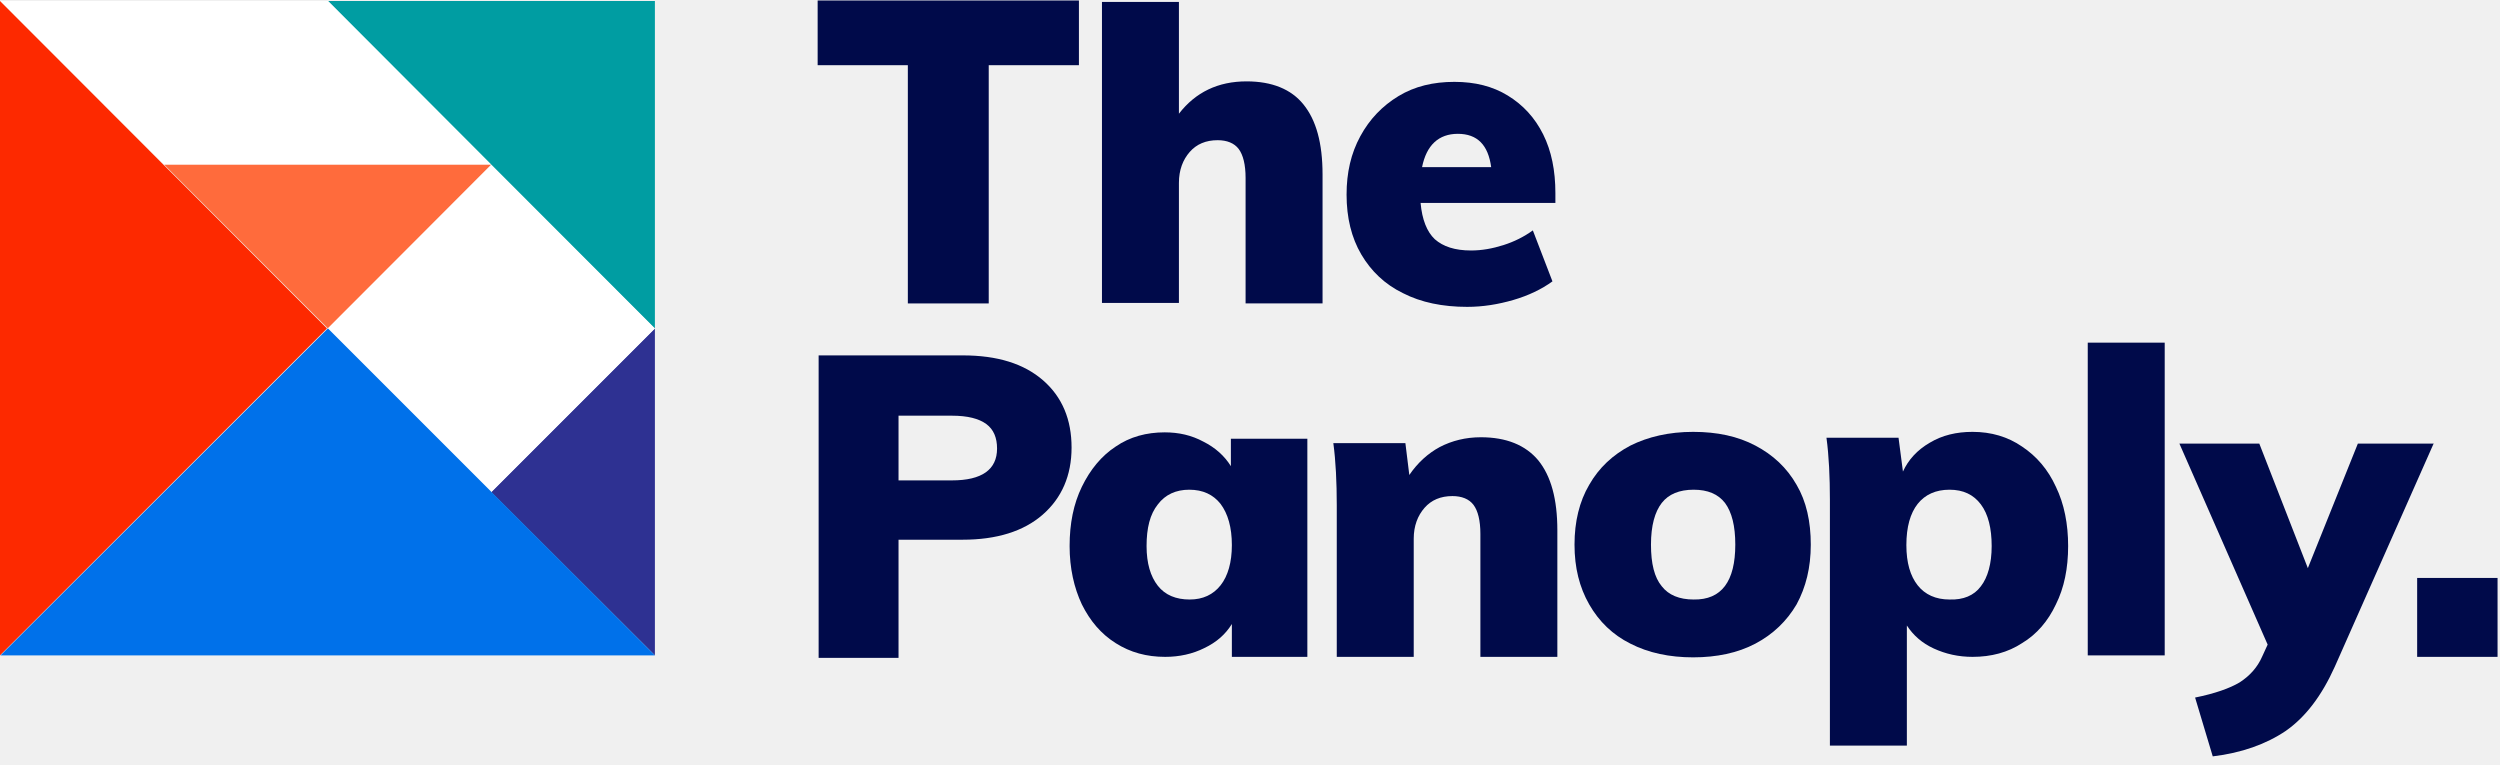
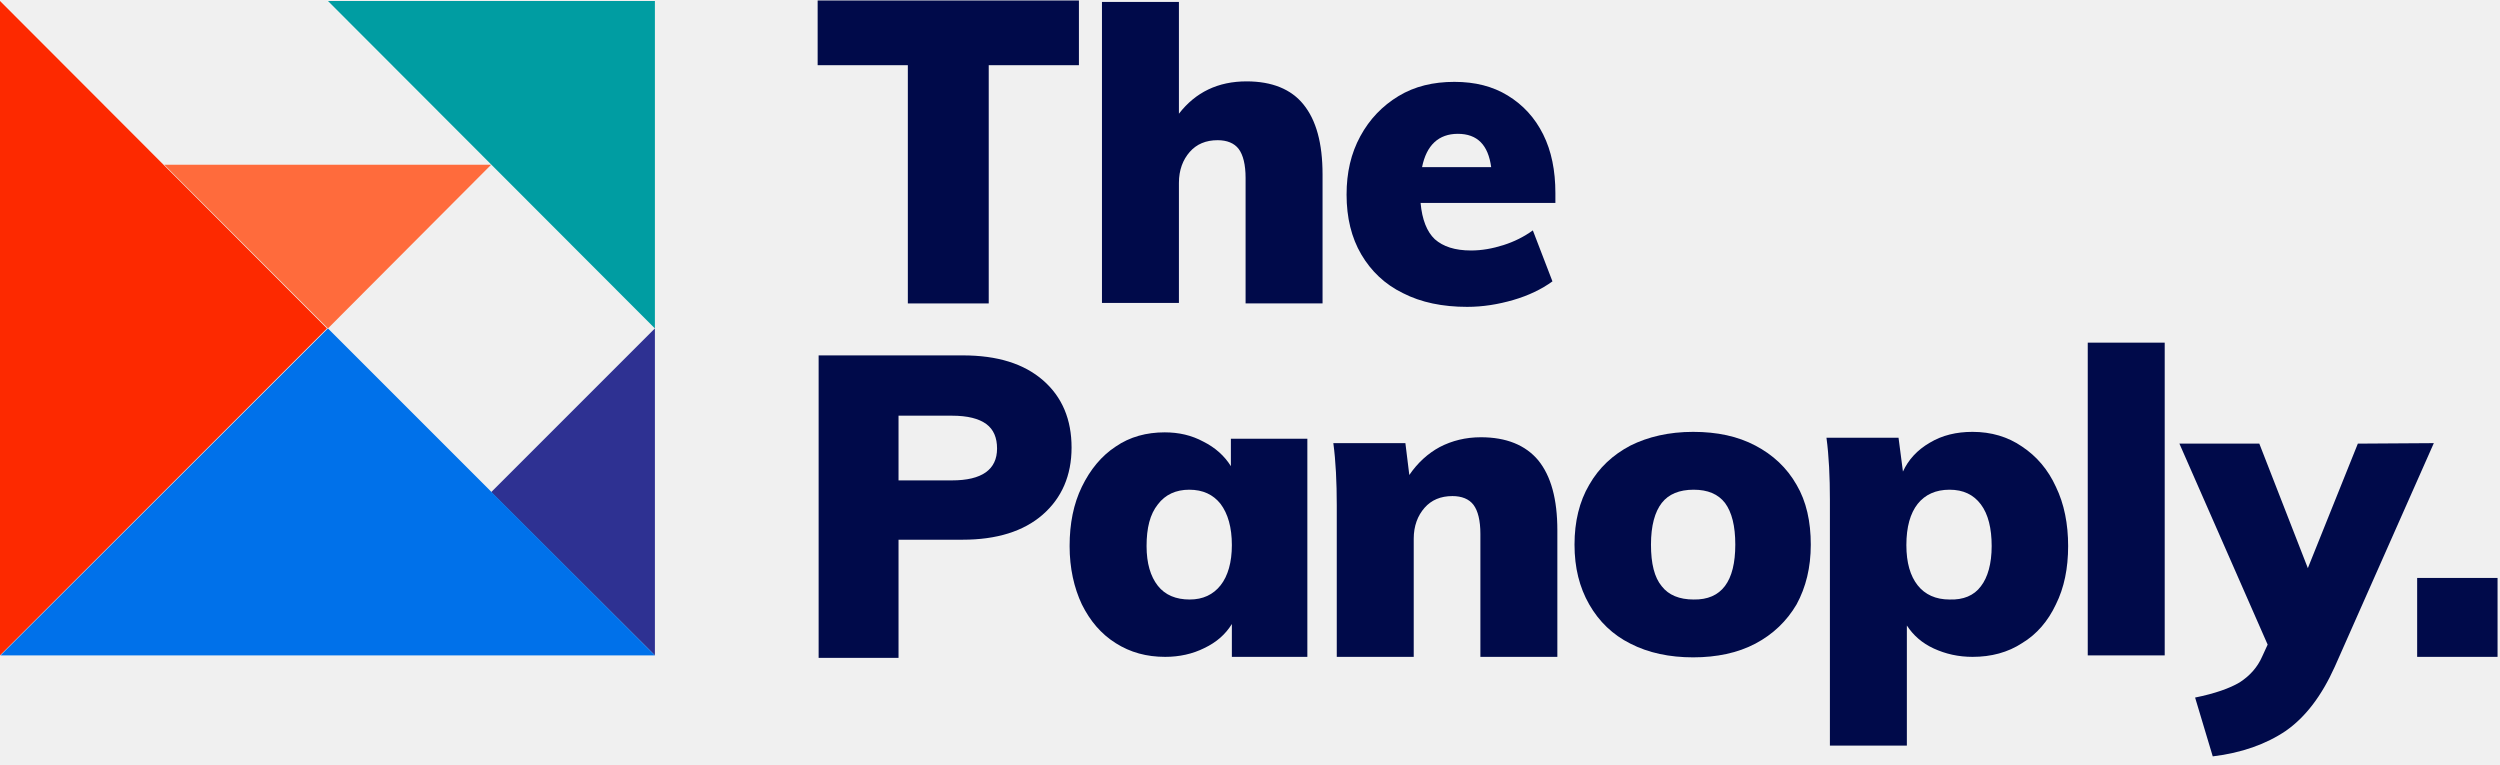
<svg xmlns="http://www.w3.org/2000/svg" version="1.1" id="Layer_1" x="0px" y="0px" viewBox="0 0 510 156" style="enable-background:new 0 0 510 156;" xml:space="preserve">
  <style type="text/css">
	.st0{fill:#009DA2;}
	.st1{fill:#FD2900;}
	.st2{fill:#2E3192;}
- 	.st3{fill:#FFFFFF;}
- 	.st4{fill:#FF6B3C;}
- 	.st5{fill:#0071EA;}
- 	.st6{fill:#000A4A;}
+ 	.st3{fill:#FF6B3C;}
+ 	.st4{fill:#0071EA;}
+ 	.st5{fill:#000A4A;}
</style>
  <polygon class="st0" points="66.9,0.2 133.6,67 133.6,0.2 " />
  <polygon class="st1" points="0,0.2 0,133.7 66.7,67 " />
  <polygon class="st2" points="100.2,100.4 133.6,133.7 133.6,67 " />
-   <polygon class="st3" points="0.1,0.2 33.5,33.6 100.2,33.6 66.9,0.2 " />
-   <polygon class="st4" points="100.2,33.6 66.9,67 33.5,33.6 " />
-   <rect x="76.6" y="43.4" transform="matrix(0.7071 -0.7071 0.7071 0.7071 -18.0145 90.4975)" class="st3" width="47.2" height="47.2" />
-   <polygon class="st5" points="0.1,133.7 133.6,133.7 66.9,67 " />
-   <polygon class="st6" points="185.2,61.9 185.2,13.3 166.8,13.3 166.8,0.1 220.1,0.1 220.1,13.3 201.7,13.3 201.7,61.9 " />
+   <polygon class="st3" points="100.2,33.6 66.9,67 33.5,33.6 " />
+   <polygon class="st4" points="0.1,133.7 133.6,133.7 66.9,67 " />
+   <polygon class="st5" points="185.2,61.9 185.2,13.3 166.8,13.3 166.8,0.1 220.1,0.1 220.1,13.3 201.7,13.3 201.7,61.9 " />
  <g>
-     <path class="st6" d="M265.9,21.3c2.6,3.2,3.9,7.9,3.9,14.3v26.3h-15.7V36.3c0-2.7-0.5-4.7-1.4-5.9c-0.9-1.2-2.4-1.8-4.3-1.8   c-2.4,0-4.3,0.8-5.7,2.4c-1.4,1.6-2.2,3.7-2.2,6.3v24.5h-15.7V0.4h15.7v22.8c3.4-4.4,8-6.6,13.8-6.6   C259.5,16.6,263.4,18.2,265.9,21.3" />
-     <path class="st6" d="M317.5,41.4h-27.7c0.3,3.4,1.3,5.9,2.9,7.4c1.7,1.5,4.1,2.3,7.4,2.3c2.2,0,4.4-0.4,6.6-1.1   c2.2-0.7,4.2-1.7,6-3l4,10.4c-2.2,1.6-4.9,2.9-8,3.8c-3.1,0.9-6.2,1.4-9.4,1.4c-5,0-9.4-0.9-13.1-2.8c-3.7-1.8-6.5-4.5-8.5-7.9   c-2-3.4-3-7.5-3-12.2c0-4.5,0.9-8.4,2.8-11.9c1.9-3.5,4.5-6.2,7.8-8.2c3.3-2,7.1-2.9,11.4-2.9c4.2,0,7.8,0.9,10.9,2.8   c3.1,1.9,5.5,4.5,7.2,7.9c1.7,3.4,2.5,7.4,2.5,12V41.4z M290.1,34.1h14.1c-0.6-4.5-2.8-6.8-6.8-6.8C293.5,27.3,291,29.6,290.1,34.1   " />
-     <path class="st6" d="M167,72.5h29.4c7.1,0,12.5,1.7,16.4,5.1c3.9,3.4,5.8,8,5.8,13.7c0,5.7-2,10.3-5.9,13.7   c-3.9,3.4-9.4,5.1-16.3,5.1h-13.1v24.1H167V72.5z M194.2,98c6.1,0,9.2-2.2,9.2-6.5c0-2.2-0.7-3.9-2.2-5c-1.5-1.1-3.8-1.7-7-1.7   h-10.9V98H194.2z" />
-     <path class="st6" d="M266.7,89.2V134h-15.4v-6.7c-1.3,2.1-3.1,3.7-5.6,4.9c-2.4,1.2-5.1,1.8-8,1.8c-3.8,0-7.1-0.9-10.1-2.8   c-3-1.9-5.2-4.5-6.9-7.9c-1.6-3.4-2.5-7.4-2.5-11.9c0-4.6,0.8-8.6,2.5-12.1c1.7-3.5,4-6.3,6.9-8.2c2.9-2,6.3-2.9,10-2.9   c2.9,0,5.5,0.6,7.9,1.9c2.4,1.2,4.3,2.9,5.6,5v-5.6H266.7z M249,119.4c1.5-1.9,2.3-4.7,2.3-8.2c0-3.6-0.8-6.4-2.3-8.4   c-1.5-1.9-3.6-2.9-6.4-2.9c-2.7,0-4.9,1-6.4,3c-1.6,2-2.3,4.8-2.3,8.5c0,3.5,0.8,6.2,2.3,8.1c1.5,1.9,3.7,2.8,6.5,2.8   C245.4,122.3,247.5,121.3,249,119.4" />
-     <path class="st6" d="M313.8,93.9c2.6,3.2,3.9,7.9,3.9,14.3V134h-15.7v-25.1c0-2.7-0.5-4.7-1.4-5.9c-0.9-1.2-2.4-1.8-4.3-1.8   c-2.4,0-4.3,0.8-5.7,2.4c-1.4,1.6-2.2,3.7-2.2,6.3V134h-15.7v-30.9c0-4.7-0.2-9-0.7-12.7h14.7l0.8,6.5c1.7-2.5,3.8-4.4,6.2-5.7   c2.5-1.3,5.3-2,8.4-2C307.3,89.2,311.2,90.8,313.8,93.9" />
-     <path class="st6" d="M332.6,131.3c-3.6-1.8-6.4-4.5-8.4-8c-2-3.5-3-7.5-3-12.2c0-4.7,1-8.8,3-12.2c2-3.5,4.8-6.1,8.4-8   c3.6-1.8,7.9-2.8,12.8-2.8c4.9,0,9.1,0.9,12.7,2.8c3.6,1.9,6.4,4.5,8.4,8c2,3.4,2.9,7.5,2.9,12.2c0,4.7-1,8.7-2.9,12.2   c-2,3.4-4.8,6.1-8.4,8c-3.6,1.9-7.9,2.8-12.7,2.8C340.6,134.1,336.3,133.2,332.6,131.3 M354,111.1c0-3.8-0.7-6.6-2.1-8.5   c-1.4-1.8-3.5-2.7-6.4-2.7c-2.9,0-5.1,0.9-6.5,2.7c-1.4,1.8-2.2,4.6-2.2,8.5c0,3.9,0.7,6.7,2.2,8.5c1.4,1.8,3.6,2.7,6.5,2.7   C351.2,122.4,354,118.6,354,111.1" />
-     <path class="st6" d="M412.5,91.1c3,2,5.3,4.7,6.9,8.2c1.7,3.5,2.5,7.6,2.5,12.1c0,4.5-0.8,8.5-2.5,11.9c-1.6,3.4-3.9,6.1-6.9,7.9   c-2.9,1.9-6.3,2.8-10.1,2.8c-2.9,0-5.5-0.6-7.9-1.7c-2.4-1.1-4.2-2.7-5.5-4.7v24.5h-15.7V102c0-4.7-0.2-9-0.7-12.7h14.7l0.9,6.9   c1.1-2.4,2.9-4.4,5.5-5.9c2.5-1.5,5.4-2.2,8.7-2.2C406.2,88.1,409.6,89.1,412.5,91.1 M404.1,119.6c1.4-1.8,2.2-4.6,2.2-8.2   c0-3.6-0.7-6.5-2.2-8.5c-1.5-2-3.6-3-6.4-3c-2.8,0-5,1-6.5,2.9c-1.5,1.9-2.3,4.7-2.3,8.4c0,3.6,0.8,6.3,2.3,8.2   c1.5,1.9,3.7,2.9,6.5,2.9C400.5,122.4,402.7,121.5,404.1,119.6" />
+     <path class="st5" d="M265.9,21.3c2.6,3.2,3.9,7.9,3.9,14.3v26.3h-15.7V36.3c0-2.7-0.5-4.7-1.4-5.9c-0.9-1.2-2.4-1.8-4.3-1.8   c-2.4,0-4.3,0.8-5.7,2.4c-1.4,1.6-2.2,3.7-2.2,6.3v24.5h-15.7V0.4h15.7v22.8c3.4-4.4,8-6.6,13.8-6.6   C259.5,16.6,263.4,18.2,265.9,21.3" />
+     <path class="st5" d="M317.5,41.4h-27.7c0.3,3.4,1.3,5.9,2.9,7.4c1.7,1.5,4.1,2.3,7.4,2.3c2.2,0,4.4-0.4,6.6-1.1   c2.2-0.7,4.2-1.7,6-3l4,10.4c-2.2,1.6-4.9,2.9-8,3.8c-3.1,0.9-6.2,1.4-9.4,1.4c-5,0-9.4-0.9-13.1-2.8c-3.7-1.8-6.5-4.5-8.5-7.9   s-3-7.5-3-12.2c0-4.5,0.9-8.4,2.8-11.9s4.5-6.2,7.8-8.2s7.1-2.9,11.4-2.9c4.2,0,7.8,0.9,10.9,2.8s5.5,4.5,7.2,7.9s2.5,7.4,2.5,12v2   H317.5z M290.1,34.1h14.1c-0.6-4.5-2.8-6.8-6.8-6.8C293.5,27.3,291,29.6,290.1,34.1" />
+     <path class="st5" d="M167,72.5h29.4c7.1,0,12.5,1.7,16.4,5.1s5.8,8,5.8,13.7s-2,10.3-5.9,13.7c-3.9,3.4-9.4,5.1-16.3,5.1h-13.1   v24.1H167V72.5z M194.2,98c6.1,0,9.2-2.2,9.2-6.5c0-2.2-0.7-3.9-2.2-5s-3.8-1.7-7-1.7h-10.9V98H194.2z" />
+     <path class="st5" d="M266.7,89.2V134h-15.4v-6.7c-1.3,2.1-3.1,3.7-5.6,4.9c-2.4,1.2-5.1,1.8-8,1.8c-3.8,0-7.1-0.9-10.1-2.8   c-3-1.9-5.2-4.5-6.9-7.9c-1.6-3.4-2.5-7.4-2.5-11.9c0-4.6,0.8-8.6,2.5-12.1s4-6.3,6.9-8.2c2.9-2,6.3-2.9,10-2.9   c2.9,0,5.5,0.6,7.9,1.9c2.4,1.2,4.3,2.9,5.6,5v-5.6h15.6V89.2z M249,119.4c1.5-1.9,2.3-4.7,2.3-8.2c0-3.6-0.8-6.4-2.3-8.4   c-1.5-1.9-3.6-2.9-6.4-2.9c-2.7,0-4.9,1-6.4,3c-1.6,2-2.3,4.8-2.3,8.5c0,3.5,0.8,6.2,2.3,8.1s3.7,2.8,6.5,2.8   C245.4,122.3,247.5,121.3,249,119.4" />
+     <path class="st5" d="M313.8,93.9c2.6,3.2,3.9,7.9,3.9,14.3V134H302v-25.1c0-2.7-0.5-4.7-1.4-5.9c-0.9-1.2-2.4-1.8-4.3-1.8   c-2.4,0-4.3,0.8-5.7,2.4c-1.4,1.6-2.2,3.7-2.2,6.3V134h-15.7v-30.9c0-4.7-0.2-9-0.7-12.7h14.7l0.8,6.5c1.7-2.5,3.8-4.4,6.2-5.7   c2.5-1.3,5.3-2,8.4-2C307.3,89.2,311.2,90.8,313.8,93.9" />
+     <path class="st5" d="M332.6,131.3c-3.6-1.8-6.4-4.5-8.4-8s-3-7.5-3-12.2s1-8.8,3-12.2c2-3.5,4.8-6.1,8.4-8   c3.6-1.8,7.9-2.8,12.8-2.8s9.1,0.9,12.7,2.8s6.4,4.5,8.4,8c2,3.4,2.9,7.5,2.9,12.2s-1,8.7-2.9,12.2c-2,3.4-4.8,6.1-8.4,8   s-7.9,2.8-12.7,2.8C340.6,134.1,336.3,133.2,332.6,131.3 M354,111.1c0-3.8-0.7-6.6-2.1-8.5c-1.4-1.8-3.5-2.7-6.4-2.7   s-5.1,0.9-6.5,2.7c-1.4,1.8-2.2,4.6-2.2,8.5s0.7,6.7,2.2,8.5c1.4,1.8,3.6,2.7,6.5,2.7C351.2,122.4,354,118.6,354,111.1" />
+     <path class="st5" d="M412.5,91.1c3,2,5.3,4.7,6.9,8.2c1.7,3.5,2.5,7.6,2.5,12.1s-0.8,8.5-2.5,11.9c-1.6,3.4-3.9,6.1-6.9,7.9   c-2.9,1.9-6.3,2.8-10.1,2.8c-2.9,0-5.5-0.6-7.9-1.7c-2.4-1.1-4.2-2.7-5.5-4.7v24.5h-15.7V102c0-4.7-0.2-9-0.7-12.7h14.7l0.9,6.9   c1.1-2.4,2.9-4.4,5.5-5.9c2.5-1.5,5.4-2.2,8.7-2.2C406.2,88.1,409.6,89.1,412.5,91.1 M404.1,119.6c1.4-1.8,2.2-4.6,2.2-8.2   s-0.7-6.5-2.2-8.5s-3.6-3-6.4-3s-5,1-6.5,2.9s-2.3,4.7-2.3,8.4c0,3.6,0.8,6.3,2.3,8.2c1.5,1.9,3.7,2.9,6.5,2.9   C400.5,122.4,402.7,121.5,404.1,119.6" />
  </g>
-   <rect x="425.9" y="69.9" class="st6" width="15.7" height="63.8" />
+   <rect x="425.9" y="69.9" class="st5" width="15.7" height="63.8" />
  <g>
-     <path class="st6" d="M496.5,90.4L476.3,136c-2.7,6-6,10.3-10,13.1c-4,2.7-9,4.5-14.9,5.2l-3.6-12c4-0.8,7.1-1.9,9.1-3.1   c2-1.3,3.6-3,4.6-5.3l1.1-2.4l-18-41h16.3l9.9,25.4l10.2-25.4H496.5z" />
+     <path class="st5" d="M496.5,90.4L476.3,136c-2.7,6-6,10.3-10,13.1c-4,2.7-9,4.5-14.9,5.2l-3.6-12c4-0.8,7.1-1.9,9.1-3.1   c2-1.3,3.6-3,4.6-5.3l1.1-2.4l-18-41h16.3l9.9,25.4L481,90.5L496.5,90.4L496.5,90.4z" />
  </g>
-   <rect x="493.1" y="117.9" class="st6" width="16.4" height="16.1" />
+   <rect x="493.1" y="117.9" class="st5" width="16.4" height="16.1" />
</svg>
